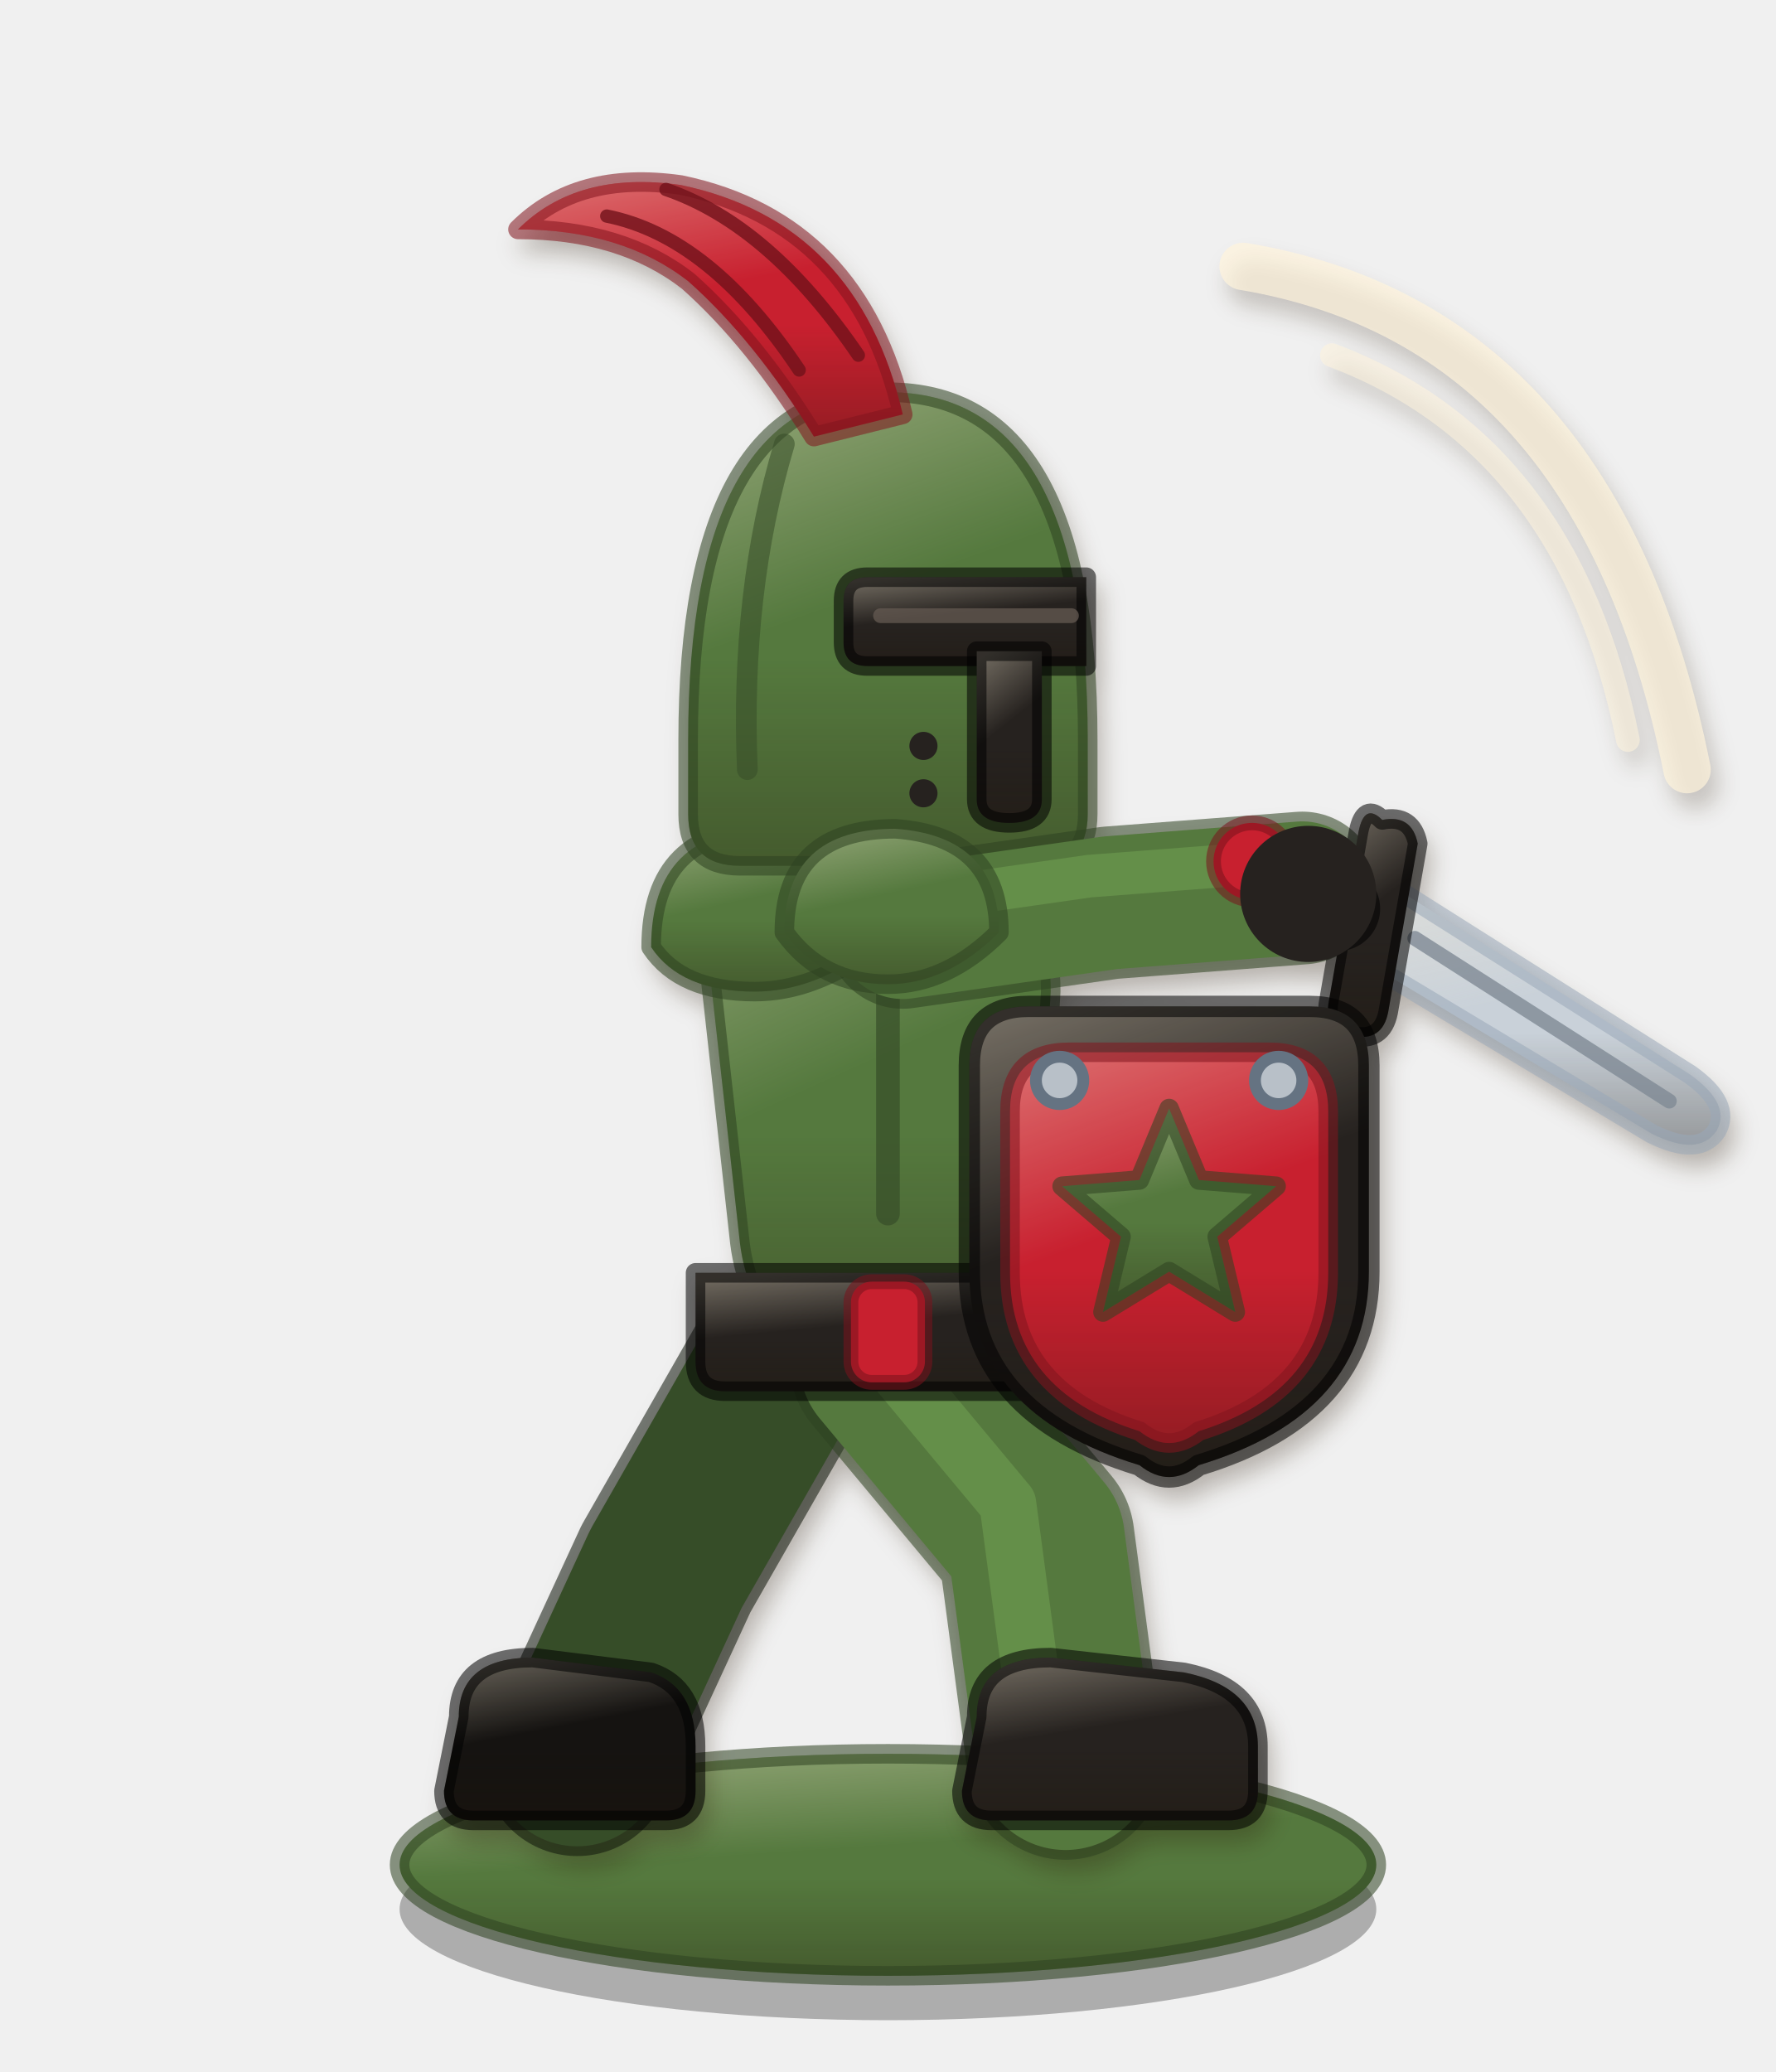
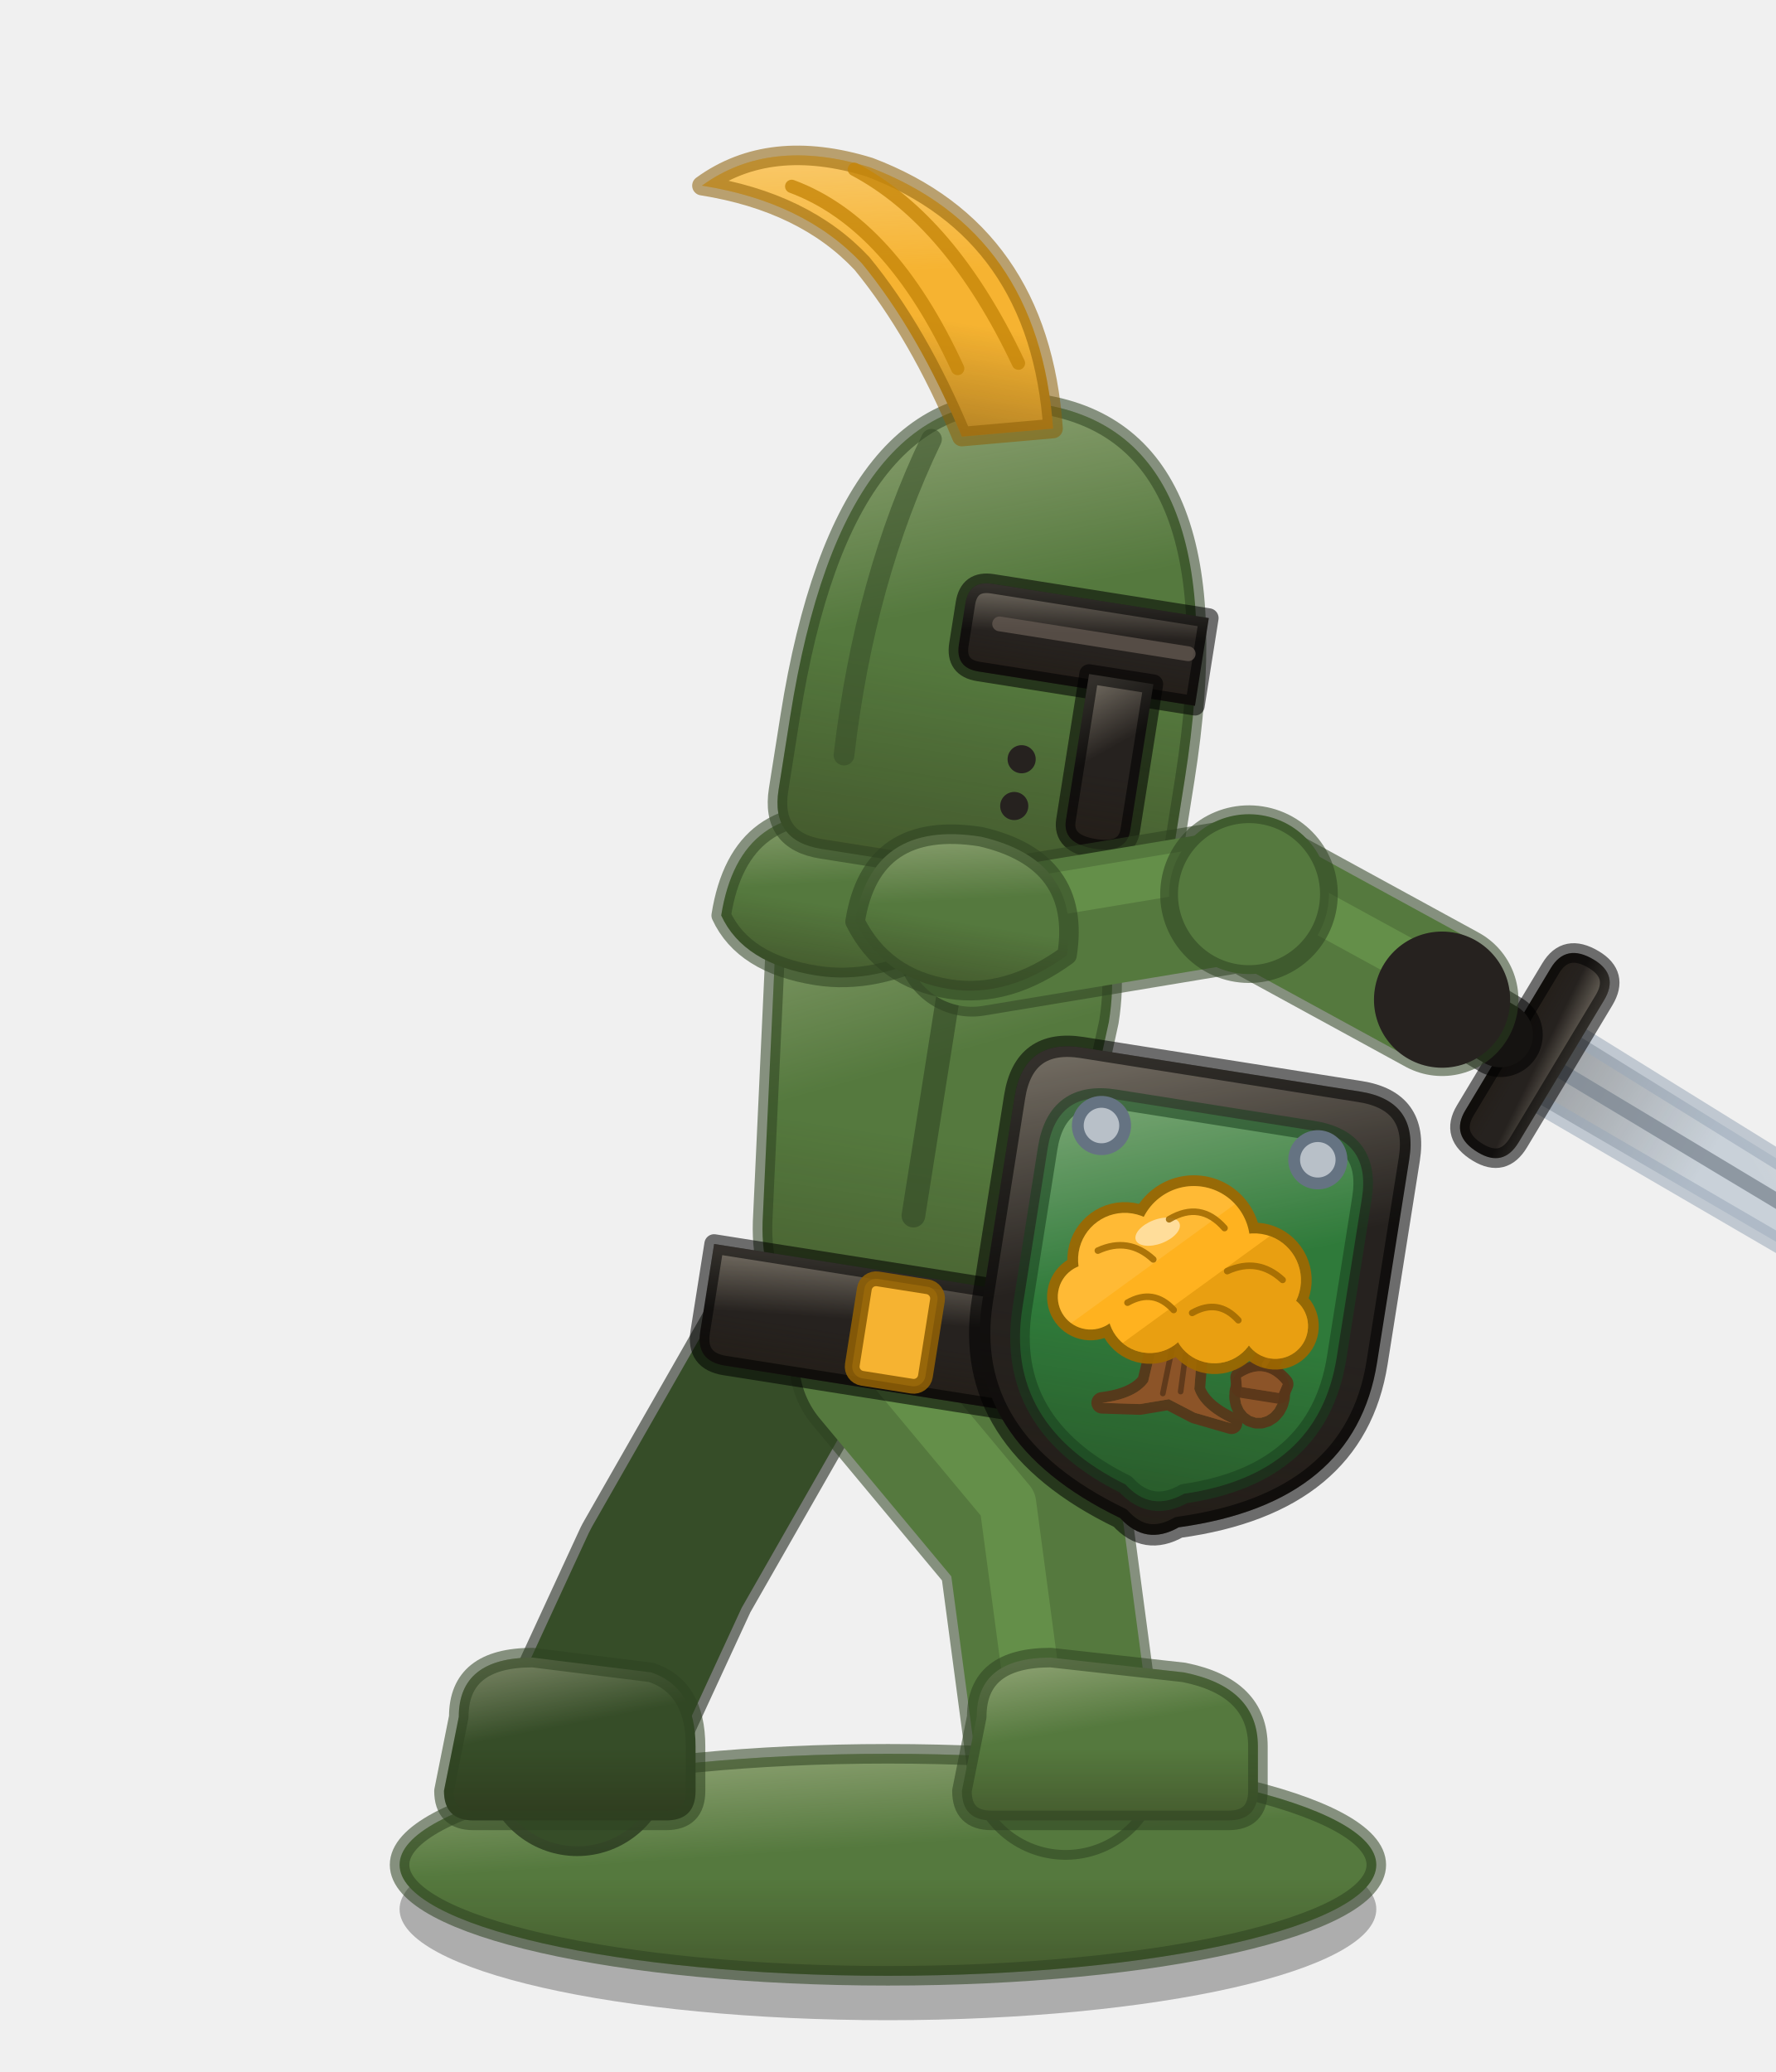
<svg xmlns="http://www.w3.org/2000/svg" viewBox="0 0 120 140">
  <defs>
-     <linearGradient id="kLt-green-swing" x1="0.2" y1="0" x2="0.5" y2="1">
+     <linearGradient id="knsL" x1="0.2" y1="0" x2="0.5" y2="1">
      <stop offset="0" stop-color="#FFF4DC" stop-opacity="0.34" />
      <stop offset="0.46" stop-color="#FFF4DC" stop-opacity="0" />
    </linearGradient>
-     <linearGradient id="kFt-green-swing" x1="0" y1="0" x2="0" y2="1">
+     <linearGradient id="knsF" x1="0" y1="0" x2="0" y2="1">
      <stop offset="0.56" stop-color="#1E1408" stop-opacity="0" />
      <stop offset="1" stop-color="#1E1408" stop-opacity="0.30" />
    </linearGradient>
-     <filter id="kUp-green-swing" x="-20%" y="-20%" width="140%" height="140%" color-interpolation-filters="sRGB">
-       <feGaussianBlur in="SourceAlpha" stdDeviation="0.75" result="b" />
-       <feOffset in="b" dx="0.55" dy="1.1" result="o" />
-       <feFlood flood-color="#2A1806" flood-opacity=".30" />
-       <feComposite in2="o" operator="in" result="s" />
-       <feMerge>
-         <feMergeNode in="s" />
-         <feMergeNode in="SourceGraphic" />
-       </feMerge>
-     </filter>
  </defs>
  <ellipse cx="60" cy="129" rx="33" ry="7.5" fill="#000" opacity="0.28" />
  <path d="M27 126 A33 7.5 0 1 1 93 126 A33 7.5 0 1 1 27 126 Z" fill="#55793E" />
-   <path d="M27 126 A33 7.5 0 1 1 93 126 A33 7.5 0 1 1 27 126 Z" fill="url(#kLt-green-swing)" />
-   <path d="M27 126 A33 7.5 0 1 1 93 126 A33 7.5 0 1 1 27 126 Z" fill="url(#kFt-green-swing)" />
+   <path d="M27 126 A33 7.5 0 1 1 93 126 A33 7.5 0 1 1 27 126 Z" fill="url(#knsL)" />
+   <path d="M27 126 A33 7.5 0 1 1 93 126 A33 7.5 0 1 1 27 126 Z" fill="url(#knsF)" />
  <path d="M27 126 A33 7.5 0 1 1 93 126 A33 7.5 0 1 1 27 126 Z" fill="none" stroke="#2F4322" stroke-width="1.32" stroke-opacity="0.55" stroke-linejoin="round" />
-   <g filter="url(#kUp-green-swing)">
-     <path d="M53 92 L45 106 L39 119" fill="none" stroke="#10170C" stroke-opacity="0.55" stroke-width="12.82" stroke-linecap="round" stroke-linejoin="round" />
-     <path d="M53 92 L45 106 L39 119" fill="none" stroke="#364D28" stroke-width="11.5" stroke-linecap="round" stroke-linejoin="round" />
-     <path d="M31 116 Q31 112 36 112 L44 113 Q47 114 47 118 L47 121 Q47 123 45 123 L32 123 Q30 123 30 121 Z" fill="#151311" />
-     <path d="M31 116 Q31 112 36 112 L44 113 Q47 114 47 118 L47 121 Q47 123 45 123 L32 123 Q30 123 30 121 Z" fill="url(#kLt-green-swing)" />
-     <path d="M31 116 Q31 112 36 112 L44 113 Q47 114 47 118 L47 121 Q47 123 45 123 L32 123 Q30 123 30 121 Z" fill="url(#kFt-green-swing)" />
-     <path d="M31 116 Q31 112 36 112 L44 113 Q47 114 47 118 L47 121 Q47 123 45 123 L32 123 Q30 123 30 121 Z" fill="none" stroke="#000000" stroke-width="1.32" stroke-opacity="0.55" stroke-linejoin="round" />
-     <path d="M56 66 L68 74 L76 76" fill="none" stroke="#10170C" stroke-opacity="0.55" stroke-width="9.82" stroke-linecap="round" stroke-linejoin="round" />
-     <path d="M56 66 L68 74 L76 76" fill="none" stroke="#364D28" stroke-width="8.5" stroke-linecap="round" stroke-linejoin="round" />
-     <path d="M60 92 L70 104 L72 119" fill="none" stroke="#2F4322" stroke-opacity="0.55" stroke-width="13.32" stroke-linecap="round" stroke-linejoin="round" />
-     <path d="M60 92 L70 104 L72 119" fill="none" stroke="#55793E" stroke-width="12" stroke-linecap="round" stroke-linejoin="round" />
-     <path d="M58.1 89.6 L68.1 101.6 L70.1 116.6" fill="none" stroke="#71A153" stroke-opacity="0.55" stroke-width="3.84" stroke-linecap="round" stroke-linejoin="round" />
-     <path d="M66 116 Q66 112 71 112 L80 113 Q85 114 85 118 L85 121 Q85 123 83 123 L67 123 Q65 123 65 121 Z" fill="#26221F" />
-     <path d="M66 116 Q66 112 71 112 L80 113 Q85 114 85 118 L85 121 Q85 123 83 123 L67 123 Q65 123 65 121 Z" fill="url(#kLt-green-swing)" />
-     <path d="M66 116 Q66 112 71 112 L80 113 Q85 114 85 118 L85 121 Q85 123 83 123 L67 123 Q65 123 65 121 Z" fill="url(#kFt-green-swing)" />
-     <path d="M66 116 Q66 112 71 112 L80 113 Q85 114 85 118 L85 121 Q85 123 83 123 L67 123 Q65 123 65 121 Z" fill="none" stroke="#000000" stroke-width="1.32" stroke-opacity="0.55" stroke-linejoin="round" />
+   <path d="M53 92 L45 106 L39 119" fill="none" stroke="#10170C" stroke-opacity="0.55" stroke-width="12.82" stroke-linecap="round" stroke-linejoin="round" />
+   <path d="M53 92 L45 106 L39 119" fill="none" stroke="#364D28" stroke-width="11.5" stroke-linecap="round" stroke-linejoin="round" />
+   <path d="M31 116 Q31 112 36 112 L44 113 Q47 114 47 118 L47 121 Q47 123 45 123 L32 123 Q30 123 30 121 Z" fill="#364D28" />
+   <path d="M31 116 Q31 112 36 112 L44 113 Q47 114 47 118 L47 121 Q47 123 45 123 L32 123 Q30 123 30 121 Z" fill="url(#knsL)" />
+   <path d="M31 116 Q31 112 36 112 L44 113 Q47 114 47 118 L47 121 Q47 123 45 123 L32 123 Q30 123 30 121 Z" fill="url(#knsF)" />
+   <path d="M31 116 Q31 112 36 112 L44 113 Q47 114 47 118 L47 121 Q47 123 45 123 L32 123 Q30 123 30 121 Z" fill="none" stroke="#2F4322" stroke-width="1.32" stroke-opacity="0.55" stroke-linejoin="round" />
+   <g transform="rotate(9 60 93)">
+     <path d="M56 66 L68 74 L75 81" fill="none" stroke="#10170C" stroke-opacity="0.55" stroke-width="9.82" stroke-linecap="round" stroke-linejoin="round" />
+     <path d="M56 66 L68 74 L75 81" fill="none" stroke="#364D28" stroke-width="8.5" stroke-linecap="round" stroke-linejoin="round" />
+   </g>
+   <path d="M60 92 L70 104 L72 119" fill="none" stroke="#2F4322" stroke-opacity="0.55" stroke-width="13.32" stroke-linecap="round" stroke-linejoin="round" />
+   <path d="M60 92 L70 104 L72 119" fill="none" stroke="#55793E" stroke-width="12" stroke-linecap="round" stroke-linejoin="round" />
+   <path d="M58.1 89.6 L68.1 101.6 L70.1 116.6" fill="none" stroke="#71A153" stroke-opacity="0.55" stroke-width="3.84" stroke-linecap="round" stroke-linejoin="round" />
+   <path d="M66 116 Q66 112 71 112 L80 113 Q85 114 85 118 L85 121 Q85 123 83 123 L67 123 Q65 123 65 121 Z" fill="#55793E" />
+   <path d="M66 116 Q66 112 71 112 L80 113 Q85 114 85 118 L85 121 Q85 123 83 123 L67 123 Q65 123 65 121 Z" fill="url(#knsL)" />
+   <path d="M66 116 Q66 112 71 112 L80 113 Q85 114 85 118 L85 121 Q85 123 83 123 L67 123 Q65 123 65 121 Z" fill="url(#knsF)" />
+   <path d="M66 116 Q66 112 71 112 L80 113 Q85 114 85 118 L85 121 Q85 123 83 123 L67 123 Q65 123 65 121 Z" fill="none" stroke="#2F4322" stroke-width="1.32" stroke-opacity="0.55" stroke-linejoin="round" />
+   <g transform="rotate(9 60 93)">
    <path d="M48 66 Q48 58 57 57 L63 57 Q71 58 71 67 L70 84 Q69 92 60 92 Q51 92 50 84 Z" fill="#55793E" />
-     <path d="M48 66 Q48 58 57 57 L63 57 Q71 58 71 67 L70 84 Q69 92 60 92 Q51 92 50 84 Z" fill="url(#kLt-green-swing)" />
-     <path d="M48 66 Q48 58 57 57 L63 57 Q71 58 71 67 L70 84 Q69 92 60 92 Q51 92 50 84 Z" fill="url(#kFt-green-swing)" />
+     <path d="M48 66 Q48 58 57 57 L63 57 Q71 58 71 67 L70 84 Q69 92 60 92 Q51 92 50 84 Z" fill="url(#knsL)" />
+     <path d="M48 66 Q48 58 57 57 L63 57 Q71 58 71 67 L70 84 Q69 92 60 92 Q51 92 50 84 Z" fill="url(#knsF)" />
    <path d="M48 66 Q48 58 57 57 L63 57 Q71 58 71 67 L70 84 Q69 92 60 92 Q51 92 50 84 Z" fill="none" stroke="#2F4322" stroke-width="1.32" stroke-opacity="0.55" stroke-linejoin="round" />
    <path d="M47 86 L72 86 Q73 86 73 88 L73 92 Q73 94 71 94 L49 94 Q47 94 47 92 L47 88 Q47 86 47 86 Z" fill="#26221F" />
-     <path d="M47 86 L72 86 Q73 86 73 88 L73 92 Q73 94 71 94 L49 94 Q47 94 47 92 L47 88 Q47 86 47 86 Z" fill="url(#kLt-green-swing)" />
-     <path d="M47 86 L72 86 Q73 86 73 88 L73 92 Q73 94 71 94 L49 94 Q47 94 47 92 L47 88 Q47 86 47 86 Z" fill="url(#kFt-green-swing)" />
+     <path d="M47 86 L72 86 Q73 86 73 88 L73 92 Q73 94 71 94 L49 94 Q47 94 47 92 L47 88 Q47 86 47 86 Z" fill="url(#knsL)" />
+     <path d="M47 86 L72 86 Q73 86 73 88 L73 92 Q73 94 71 94 L49 94 Q47 94 47 92 L47 88 Q47 86 47 86 Z" fill="url(#knsF)" />
    <path d="M47 86 L72 86 Q73 86 73 88 L73 92 Q73 94 71 94 L49 94 Q47 94 47 92 L47 88 Q47 86 47 86 Z" fill="none" stroke="#000000" stroke-width="1.32" stroke-opacity="0.55" stroke-linejoin="round" />
-     <rect x="57.5" y="86.6" width="5" height="6.8" rx="1.4" fill="#C8202F" stroke="#79131C" stroke-width="1" stroke-opacity="0.55" />
+     <rect x="57.5" y="86.6" width="5" height="6.8" rx="0.8" fill="#F6B331" stroke="#8D5F06" stroke-width="1" stroke-opacity="0.9" />
    <path d="M60 60 L60 82" stroke="#364D28" stroke-width="1.6" stroke-linecap="round" opacity="0.7" />
    <path d="M44 64 Q44 56 52 56 Q59 57 59 64 Q55 67 51 67 Q46 67 44 64 Z" fill="#55793E" />
-     <path d="M44 64 Q44 56 52 56 Q59 57 59 64 Q55 67 51 67 Q46 67 44 64 Z" fill="url(#kLt-green-swing)" />
-     <path d="M44 64 Q44 56 52 56 Q59 57 59 64 Q55 67 51 67 Q46 67 44 64 Z" fill="url(#kFt-green-swing)" />
+     <path d="M44 64 Q44 56 52 56 Q59 57 59 64 Q55 67 51 67 Q46 67 44 64 Z" fill="url(#knsL)" />
+     <path d="M44 64 Q44 56 52 56 Q59 57 59 64 Q55 67 51 67 Q46 67 44 64 Z" fill="url(#knsF)" />
    <path d="M44 64 Q44 56 52 56 Q59 57 59 64 Q55 67 51 67 Q46 67 44 64 Z" fill="none" stroke="#2F4322" stroke-width="1.32" stroke-opacity="0.55" stroke-linejoin="round" />
    <path d="M46.5 50 Q46.5 26.5 60 26.5 Q73.5 26.5 73.5 50 L73.5 55 Q73.5 58.5 70 58.5 L50 58.5 Q46.5 58.5 46.5 55 Z" fill="#55793E" />
-     <path d="M46.5 50 Q46.5 26.5 60 26.5 Q73.5 26.5 73.5 50 L73.5 55 Q73.5 58.5 70 58.5 L50 58.5 Q46.5 58.5 46.5 55 Z" fill="url(#kLt-green-swing)" />
-     <path d="M46.5 50 Q46.5 26.5 60 26.5 Q73.5 26.5 73.5 50 L73.5 55 Q73.5 58.5 70 58.5 L50 58.5 Q46.5 58.5 46.5 55 Z" fill="url(#kFt-green-swing)" />
+     <path d="M46.5 50 Q46.5 26.5 60 26.5 Q73.5 26.5 73.5 50 L73.5 55 Q73.5 58.5 70 58.5 L50 58.5 Q46.5 58.5 46.5 55 Z" fill="url(#knsL)" />
+     <path d="M46.5 50 Q46.5 26.5 60 26.5 Q73.5 26.5 73.5 50 L73.5 55 Q73.5 58.5 70 58.5 L50 58.5 Q46.5 58.5 46.5 55 Z" fill="url(#knsF)" />
    <path d="M46.5 50 Q46.5 26.5 60 26.5 Q73.5 26.5 73.5 50 L73.5 55 Q73.5 58.5 70 58.5 L50 58.5 Q46.5 58.5 46.5 55 Z" fill="none" stroke="#2F4322" stroke-width="1.32" stroke-opacity="0.55" stroke-linejoin="round" />
    <path d="M57 40.6 Q57 39 58.6 39 L73.4 39 L73.4 45 L58.6 45 Q57 45 57 43.4 Z" fill="#26221F" />
-     <path d="M57 40.6 Q57 39 58.6 39 L73.4 39 L73.4 45 L58.6 45 Q57 45 57 43.4 Z" fill="url(#kLt-green-swing)" />
-     <path d="M57 40.6 Q57 39 58.6 39 L73.4 39 L73.4 45 L58.6 45 Q57 45 57 43.4 Z" fill="url(#kFt-green-swing)" />
+     <path d="M57 40.6 Q57 39 58.6 39 L73.4 39 L73.4 45 L58.6 45 Q57 45 57 43.4 Z" fill="url(#knsL)" />
+     <path d="M57 40.6 Q57 39 58.6 39 L73.4 39 L73.4 45 L58.6 45 Q57 45 57 43.4 Z" fill="url(#knsF)" />
    <path d="M57 40.6 Q57 39 58.6 39 L73.4 39 L73.4 45 L58.6 45 Q57 45 57 43.4 Z" fill="none" stroke="#000000" stroke-width="1.32" stroke-opacity="0.55" stroke-linejoin="round" />
    <path d="M66 44 L70.4 44 L70.4 54 Q70.4 55.6 68.2 55.6 Q66 55.6 66 54 Z" fill="#26221F" />
-     <path d="M66 44 L70.4 44 L70.4 54 Q70.4 55.6 68.2 55.6 Q66 55.6 66 54 Z" fill="url(#kLt-green-swing)" />
-     <path d="M66 44 L70.4 44 L70.4 54 Q70.4 55.6 68.2 55.6 Q66 55.6 66 54 Z" fill="url(#kFt-green-swing)" />
+     <path d="M66 44 L70.4 44 L70.4 54 Q70.4 55.6 68.2 55.6 Q66 55.6 66 54 Z" fill="url(#knsL)" />
+     <path d="M66 44 L70.4 44 L70.4 54 Q70.4 55.6 68.2 55.6 Q66 55.6 66 54 Z" fill="url(#knsF)" />
    <path d="M66 44 L70.4 44 L70.4 54 Q70.4 55.6 68.2 55.6 Q66 55.6 66 54 Z" fill="none" stroke="#000000" stroke-width="1.32" stroke-opacity="0.55" stroke-linejoin="round" />
    <path d="M59.5 41.6 L72.4 41.6" stroke="#645951" stroke-width="1" stroke-linecap="round" opacity="0.75" />
    <circle cx="62.4" cy="50.4" r="0.95" fill="#26221F" />
    <circle cx="62.4" cy="53.6" r="0.95" fill="#26221F" />
    <path d="M53 30 Q50 40 50.5 52" fill="none" stroke="#364D28" stroke-width="1.4" stroke-linecap="round" opacity="0.55" />
-     <path d="M61 28 Q58 15 46 12.5 Q39 11.5 35 15.5 Q42 15.5 46.5 19 Q51 23 55 29.5 Z" fill="#C8202F" />
-     <path d="M61 28 Q58 15 46 12.5 Q39 11.5 35 15.5 Q42 15.5 46.5 19 Q51 23 55 29.5 Z" fill="url(#kLt-green-swing)" />
-     <path d="M61 28 Q58 15 46 12.5 Q39 11.5 35 15.5 Q42 15.5 46.5 19 Q51 23 55 29.5 Z" fill="url(#kFt-green-swing)" />
-     <path d="M61 28 Q58 15 46 12.5 Q39 11.5 35 15.5 Q42 15.5 46.5 19 Q51 23 55 29.5 Z" fill="none" stroke="#82151E" stroke-width="1.32" stroke-opacity="0.55" stroke-linejoin="round" />
-     <path d="M41 14.6 Q48 16 54 25 M45 12.8 Q52 15.2 58 24" fill="none" stroke="#70121A" stroke-width="0.9" stroke-linecap="round" opacity="0.8" />
-     <path d="M84 18 Q108 22 114 52" fill="none" stroke="#FFF4DC" stroke-width="3.2" stroke-linecap="round" opacity="0.7" />
-     <path d="M90 24 Q106 30 110 50" fill="none" stroke="#FFF4DC" stroke-width="1.6" stroke-linecap="round" opacity="0.55" />
-     <path d="M61 63 L75 61 L88 60" fill="none" stroke="#2F4322" stroke-opacity="0.55" stroke-width="10.32" stroke-linecap="round" stroke-linejoin="round" />
-     <path d="M61 63 L75 61 L88 60" fill="none" stroke="#55793E" stroke-width="9" stroke-linecap="round" stroke-linejoin="round" />
-     <path d="M59.6 61.2 L73.6 59.2 L86.6 58.2" fill="none" stroke="#71A153" stroke-opacity="0.55" stroke-width="2.88" stroke-linecap="round" stroke-linejoin="round" />
-     <path d="M94.6 60.2 L114.2 72.6 Q117 74.6 116 76.4 Q114.8 78.2 111.6 76.6 L91.6 64.6 Z" fill="#C9D1D9" />
-     <path d="M94.6 60.2 L114.2 72.6 Q117 74.6 116 76.4 Q114.8 78.2 111.6 76.6 L91.6 64.6 Z" fill="url(#kLt-green-swing)" />
-     <path d="M94.6 60.2 L114.2 72.6 Q117 74.6 116 76.4 Q114.8 78.2 111.6 76.6 L91.6 64.6 Z" fill="url(#kFt-green-swing)" />
-     <path d="M94.6 60.2 L114.2 72.6 Q117 74.6 116 76.4 Q114.8 78.2 111.6 76.6 L91.6 64.6 Z" fill="none" stroke="#99A8B7" stroke-width="1.32" stroke-opacity="0.55" stroke-linejoin="round" />
-     <path d="M95.6 63.4 L112.8 74.4" stroke="#7F8A95" stroke-width="1" stroke-linecap="round" opacity="0.8" />
-     <path d="M93.4 55.4 Q95.4 55 95.8 57 L93.8 68.4 Q93.4 70.4 91.4 70 Q89.4 69.6 89.8 67.6 L91.8 56.2 Q92.2 54.2 93.4 55.4 Z" fill="#26221F" />
-     <path d="M93.4 55.4 Q95.4 55 95.8 57 L93.8 68.4 Q93.4 70.4 91.4 70 Q89.4 69.6 89.8 67.6 L91.8 56.2 Q92.2 54.2 93.4 55.4 Z" fill="url(#kLt-green-swing)" />
-     <path d="M93.4 55.4 Q95.4 55 95.8 57 L93.8 68.4 Q93.4 70.4 91.4 70 Q89.4 69.6 89.8 67.6 L91.8 56.2 Q92.2 54.2 93.4 55.4 Z" fill="url(#kFt-green-swing)" />
-     <path d="M93.4 55.4 Q95.4 55 95.8 57 L93.8 68.4 Q93.4 70.4 91.4 70 Q89.4 69.6 89.8 67.6 L91.8 56.2 Q92.2 54.2 93.4 55.4 Z" fill="none" stroke="#000000" stroke-width="1.32" stroke-opacity="0.55" stroke-linejoin="round" />
-     <path d="M90.4 61.4 L86.8 59.4" fill="none" stroke="#000000" stroke-opacity="0.55" stroke-width="5.72" stroke-linecap="round" stroke-linejoin="round" />
-     <path d="M90.4 61.4 L86.8 59.4" fill="none" stroke="#151311" stroke-width="4.4" stroke-linecap="round" stroke-linejoin="round" />
-     <circle cx="84.6" cy="58.2" r="2.6" fill="#C8202F" stroke="#79131C" stroke-width="1" stroke-opacity="0.55" />
-     <circle cx="88.4" cy="60.4" r="4.6" fill="#26221F" />
+     <path d="M61 28 Q58 15 46 12.5 Q39 11.5 35 15.5 Q42 15.5 46.5 19 Q51 23 55 29.5 Z" fill="#F6B331" />
+     <path d="M61 28 Q58 15 46 12.5 Q39 11.5 35 15.5 Q42 15.5 46.5 19 Q51 23 55 29.5 Z" fill="url(#knsL)" />
+     <path d="M61 28 Q58 15 46 12.5 Q39 11.5 35 15.5 Q42 15.5 46.5 19 Q51 23 55 29.5 Z" fill="url(#knsF)" />
+     <path d="M61 28 Q58 15 46 12.5 Q39 11.5 35 15.5 Q42 15.5 46.5 19 Q51 23 55 29.5 Z" fill="none" stroke="#8D5F06" stroke-width="1.32" stroke-opacity="0.55" stroke-linejoin="round" />
+     <path d="M41 14.6 Q48 16 54 25 M45 12.8 Q52 15.2 58 24" fill="none" stroke="#C68609" stroke-width="0.9" stroke-linecap="round" opacity="0.8" />
+     <g transform="translate(93 62) rotate(112)">
+       <path d="M-2.7 -6 L-2.3 -35 Q-2 -38.4 0 -40 Q2 -38.4 2.3 -35 L2.7 -6 Z" fill="#C9D1D9" />
+       <path d="M-2.7 -6 L-2.3 -35 Q-2 -38.4 0 -40 Q2 -38.4 2.3 -35 L2.7 -6 Z" fill="url(#knsL)" />
+       <path d="M-2.7 -6 L-2.3 -35 Q-2 -38.4 0 -40 Q2 -38.4 2.3 -35 L2.7 -6 Z" fill="url(#knsF)" />
+       <path d="M-2.7 -6 L-2.3 -35 Q-2 -38.4 0 -40 Q2 -38.4 2.3 -35 L2.7 -6 Z" fill="none" stroke="#99A8B7" stroke-width="1.32" stroke-opacity="0.55" stroke-linejoin="round" />
+       <path d="M0 -9 L0 -33" stroke="#7F8A95" stroke-width="1" stroke-linecap="round" opacity="0.8" />
+       <path d="M-7.6 -7.4 Q-7.6 -9.4 -5.6 -9.4 L5.6 -9.4 Q7.6 -9.4 7.6 -7.4 Q7.6 -5.2 5.6 -5.2 L-5.6 -5.2 Q-7.6 -5.2 -7.6 -7.4 Z" fill="#26221F" />
+       <path d="M-7.6 -7.4 Q-7.6 -9.4 -5.6 -9.4 L5.6 -9.4 Q7.6 -9.4 7.6 -7.4 Q7.6 -5.2 5.6 -5.2 L-5.6 -5.2 Q-7.6 -5.2 -7.6 -7.4 Z" fill="url(#knsL)" />
+       <path d="M-7.6 -7.4 Q-7.6 -9.4 -5.6 -9.4 L5.6 -9.4 Q7.6 -9.4 7.6 -7.4 Q7.6 -5.2 5.6 -5.2 L-5.6 -5.2 Q-7.6 -5.2 -7.6 -7.4 Z" fill="url(#knsF)" />
+       <path d="M-7.6 -7.4 Q-7.6 -9.4 -5.6 -9.4 L5.6 -9.4 Q7.6 -9.4 7.6 -7.4 Q7.6 -5.2 5.6 -5.2 L-5.6 -5.2 Q-7.6 -5.2 -7.6 -7.4 Z" fill="none" stroke="#000000" stroke-width="1.32" stroke-opacity="0.55" stroke-linejoin="round" />
+       <path d="M0 -4.6 L0 5" fill="none" stroke="#000000" stroke-opacity="0.55" stroke-width="5.72" stroke-linecap="round" stroke-linejoin="round" />
+       <path d="M0 -4.6 L0 5" fill="none" stroke="#151311" stroke-width="4.4" stroke-linecap="round" stroke-linejoin="round" />
+       <circle cx="0" cy="8" r="2.6" fill="#F6B331" stroke="#8D5F06" stroke-width="1" stroke-opacity="0.9" rx="0.8" />
+     </g>
+     <path d="M61 63 L79 57 L93 62" fill="none" stroke="#2F4322" stroke-opacity="0.55" stroke-width="10.32" stroke-linecap="round" stroke-linejoin="round" />
+     <path d="M61 63 L79 57 L93 62" fill="none" stroke="#55793E" stroke-width="9" stroke-linecap="round" stroke-linejoin="round" />
+     <path d="M59.6 61.2 L77.6 55.2 L91.6 60.2" fill="none" stroke="#71A153" stroke-opacity="0.55" stroke-width="2.88" stroke-linecap="round" stroke-linejoin="round" />
+     <circle cx="79" cy="57" r="5.4" fill="#55793E" stroke="#2F4322" stroke-width="1.2" stroke-opacity="0.55" />
+     <circle cx="93" cy="62" r="4.6" fill="#26221F" />
    <path d="M53 63 Q53 56 60.5 56 Q67.5 56.5 67.5 63 Q64 66.5 60 66.5 Q55.5 66.5 53 63 Z" fill="#55793E" />
-     <path d="M53 63 Q53 56 60.5 56 Q67.5 56.5 67.5 63 Q64 66.5 60 66.5 Q55.5 66.5 53 63 Z" fill="url(#kLt-green-swing)" />
-     <path d="M53 63 Q53 56 60.5 56 Q67.5 56.5 67.5 63 Q64 66.5 60 66.5 Q55.5 66.5 53 63 Z" fill="url(#kFt-green-swing)" />
+     <path d="M53 63 Q53 56 60.5 56 Q67.5 56.5 67.5 63 Q64 66.5 60 66.5 Q55.5 66.5 53 63 Z" fill="url(#knsL)" />
+     <path d="M53 63 Q53 56 60.5 56 Q67.5 56.5 67.5 63 Q64 66.5 60 66.5 Q55.5 66.5 53 63 Z" fill="url(#knsF)" />
    <path d="M53 63 Q53 56 60.5 56 Q67.5 56.5 67.5 63 Q64 66.5 60 66.5 Q55.5 66.5 53 63 Z" fill="none" stroke="#2F4322" stroke-width="1.32" stroke-opacity="0.55" stroke-linejoin="round" />
-     <path d="M69.5 68.0 L88.5 68.0 Q92.5 68.0 92.5 72.0 L92.5 85.92 Q92.5 95.52 81 99.0 Q79 100.6 77 99.0 Q65.5 95.52 65.5 85.92 L65.5 72.0 Q65.5 68.0 69.5 68.0 Z" fill="#26221F" />
-     <path d="M69.5 68.0 L88.5 68.0 Q92.5 68.0 92.5 72.0 L92.5 85.92 Q92.5 95.52 81 99.0 Q79 100.6 77 99.0 Q65.5 95.52 65.5 85.92 L65.5 72.0 Q65.5 68.0 69.5 68.0 Z" fill="url(#kLt-green-swing)" />
-     <path d="M69.5 68.0 L88.5 68.0 Q92.5 68.0 92.5 72.0 L92.5 85.92 Q92.5 95.52 81 99.0 Q79 100.6 77 99.0 Q65.5 95.52 65.5 85.92 L65.5 72.0 Q65.5 68.0 69.5 68.0 Z" fill="url(#kFt-green-swing)" />
-     <path d="M69.5 68.0 L88.5 68.0 Q92.5 68.0 92.5 72.0 L92.5 85.92 Q92.5 95.52 81 99.0 Q79 100.6 77 99.0 Q65.5 95.52 65.5 85.92 L65.5 72.0 Q65.5 68.0 69.5 68.0 Z" fill="none" stroke="#000000" stroke-width="1.44" stroke-opacity="0.55" stroke-linejoin="round" />
-     <path d="M72.25 71.1 L85.75 71.1 Q89.75 71.1 89.75 75.1 L89.75 85.996 Q89.75 93.976 81 96.7 Q79 98.3 77 96.7 Q68.25 93.976 68.25 85.996 L68.25 75.1 Q68.25 71.1 72.25 71.1 Z" fill="#C8202F" />
-     <path d="M72.25 71.1 L85.75 71.1 Q89.75 71.1 89.75 75.1 L89.75 85.996 Q89.75 93.976 81 96.7 Q79 98.3 77 96.7 Q68.25 93.976 68.25 85.996 L68.25 75.1 Q68.25 71.1 72.25 71.1 Z" fill="url(#kLt-green-swing)" />
-     <path d="M72.25 71.1 L85.75 71.1 Q89.75 71.1 89.75 75.1 L89.75 85.996 Q89.75 93.976 81 96.7 Q79 98.3 77 96.7 Q68.25 93.976 68.25 85.996 L68.25 75.1 Q68.25 71.1 72.25 71.1 Z" fill="url(#kFt-green-swing)" />
-     <path d="M72.25 71.1 L85.75 71.1 Q89.75 71.1 89.75 75.1 L89.75 85.996 Q89.75 93.976 81 96.7 Q79 98.3 77 96.7 Q68.25 93.976 68.25 85.996 L68.25 75.1 Q68.25 71.1 72.25 71.1 Z" fill="none" stroke="#82151E" stroke-width="1.32" stroke-opacity="0.55" stroke-linejoin="round" />
-     <path d="M79.00 74.90 L81.01 79.73 L86.23 80.15 L82.25 83.56 L83.47 88.65 L79.00 85.92 L74.53 88.65 L75.75 83.56 L71.77 80.15 L76.99 79.73 Z" fill="#55793E" />
-     <path d="M79.00 74.90 L81.01 79.73 L86.23 80.15 L82.25 83.56 L83.47 88.65 L79.00 85.92 L74.53 88.65 L75.75 83.56 L71.77 80.15 L76.99 79.73 Z" fill="url(#kLt-green-swing)" />
-     <path d="M79.00 74.90 L81.01 79.73 L86.23 80.15 L82.25 83.56 L83.47 88.65 L79.00 85.92 L74.53 88.65 L75.75 83.56 L71.77 80.15 L76.99 79.73 Z" fill="url(#kFt-green-swing)" />
-     <path d="M79.00 74.90 L81.01 79.73 L86.23 80.15 L82.25 83.56 L83.47 88.65 L79.00 85.92 L74.53 88.65 L75.75 83.56 L71.77 80.15 L76.99 79.73 Z" fill="none" stroke="#2F4322" stroke-width="1.32" stroke-opacity="0.55" stroke-linejoin="round" />
-     <circle cx="71.6" cy="73" r="1.6" fill="#B8C0C8" stroke="#657382" stroke-width="0.8" />
-     <circle cx="86.4" cy="73" r="1.6" fill="#B8C0C8" stroke="#657382" stroke-width="0.8" />
+     <g transform="translate(79 85)">
+       <defs>
+         <linearGradient id="c04nsL" x1="0.2" y1="0" x2="0.5" y2="1">
+           <stop offset="0" stop-color="#FFF4DC" stop-opacity="0.34" />
+           <stop offset="0.46" stop-color="#FFF4DC" stop-opacity="0" />
+         </linearGradient>
+         <linearGradient id="c04nsF" x1="0" y1="0" x2="0" y2="1">
+           <stop offset="0.56" stop-color="#1E1408" stop-opacity="0" />
+           <stop offset="1" stop-color="#1E1408" stop-opacity="0.30" />
+         </linearGradient>
+       </defs>
+       <path d="M-9.5 -16 L9.5 -16 Q13.5 -16 13.5 -12 L13.5 1.92 Q13.5 11.52 2 15 Q0 16.60 -2 15 Q-13.5 11.52 -13.5 1.92 L-13.5 -12 Q-13.5 -16 -9.5 -16 Z" fill="#26221F" />
+       <path d="M-9.5 -16 L9.5 -16 Q13.5 -16 13.5 -12 L13.5 1.92 Q13.5 11.52 2 15 Q0 16.60 -2 15 Q-13.5 11.52 -13.5 1.92 L-13.5 -12 Q-13.5 -16 -9.5 -16 Z" fill="url(#c04nsL)" />
+       <path d="M-9.5 -16 L9.5 -16 Q13.5 -16 13.5 -12 L13.5 1.92 Q13.5 11.52 2 15 Q0 16.60 -2 15 Q-13.5 11.52 -13.5 1.92 L-13.5 -12 Q-13.5 -16 -9.5 -16 Z" fill="url(#c04nsF)" />
+       <path d="M-9.5 -16 L9.5 -16 Q13.5 -16 13.5 -12 L13.5 1.92 Q13.5 11.52 2 15 Q0 16.60 -2 15 Q-13.5 11.52 -13.5 1.92 L-13.5 -12 Q-13.5 -16 -9.5 -16 Z" fill="none" stroke="#000000" stroke-width="1.44" stroke-opacity="0.55" stroke-linejoin="round" />
+       <path d="M-6.75 -12.9 L6.75 -12.9 Q10.75 -12.9 10.75 -8.9 L10.75 2.00 Q10.75 9.98 2 12.7 Q0 14.30 -2 12.7 Q-10.75 9.98 -10.75 2.00 L-10.75 -8.9 Q-10.75 -12.9 -6.75 -12.9 Z" fill="#2F7A3A" />
+       <path d="M-6.75 -12.9 L6.75 -12.9 Q10.75 -12.9 10.75 -8.9 L10.75 2.00 Q10.75 9.98 2 12.7 Q0 14.30 -2 12.7 Q-10.75 9.98 -10.75 2.00 L-10.75 -8.9 Q-10.75 -12.9 -6.75 -12.9 Z" fill="url(#c04nsL)" />
+       <path d="M-6.75 -12.9 L6.75 -12.9 Q10.75 -12.9 10.75 -8.9 L10.75 2.00 Q10.75 9.98 2 12.7 Q0 14.30 -2 12.7 Q-10.75 9.98 -10.75 2.00 L-10.75 -8.9 Q-10.75 -12.9 -6.75 -12.9 Z" fill="url(#c04nsF)" />
+       <path d="M-6.75 -12.9 L6.75 -12.9 Q10.75 -12.9 10.75 -8.9 L10.75 2.00 Q10.75 9.98 2 12.7 Q0 14.30 -2 12.7 Q-10.75 9.98 -10.75 2.00 L-10.75 -8.9 Q-10.75 -12.9 -6.75 -12.9 Z" fill="none" stroke="#183F1E" stroke-width="1.32" stroke-opacity="0.55" stroke-linejoin="round" />
+       <g transform="translate(0 -0.4) scale(0.316)">
+         <defs>
+           <linearGradient id="kncL" gradientUnits="userSpaceOnUse" x1="-10" y1="-32" x2="6" y2="26">
+             <stop offset="0" stop-color="#FFF4DC" stop-opacity="0.34" />
+             <stop offset="0.46" stop-color="#FFF4DC" stop-opacity="0" />
+           </linearGradient>
+           <linearGradient id="kncF" gradientUnits="userSpaceOnUse" x1="0" y1="-32" x2="0" y2="26">
+             <stop offset="0.56" stop-color="#1E1408" stop-opacity="0" />
+             <stop offset="1" stop-color="#1E1408" stop-opacity="0.30" />
+           </linearGradient>
+         </defs>
+         <g opacity="0.92">
+           <path d="M-4 6 L-5 19 Q-7 23 -14 25 L-6 24 L0 22 L6 24 L14 25 Q7 23 5 19 L4 6 Z" fill="#583519" stroke="#583519" stroke-width="4.6" stroke-linejoin="round" />
+           <path d="M23.20 18.00 L23.06 19.29 L22.64 20.50 L21.97 21.54 L21.10 22.33 L20.09 22.83 L19.00 23.00 L17.91 22.83 L16.90 22.33 L16.03 21.54 L15.36 20.50 L14.94 19.29 L14.80 18.00 L14.94 16.71 L15.36 15.50 L16.03 14.46 L16.90 13.67 L17.91 13.17 L19.00 13.00 L20.09 13.17 L21.10 13.67 L21.97 14.46 L22.64 15.50 L23.06 16.71 Z" fill="#583519" stroke="#583519" stroke-width="4.6" stroke-linejoin="round" />
+         </g>
+         <g>
+           <path d="M-4 6 L-5 19 Q-7 23 -14 25 L-6 24 L0 22 L6 24 L14 25 Q7 23 5 19 L4 6 Z" fill="#A0602E" />
+           <path d="M23.20 18.00 L23.06 19.29 L22.64 20.50 L21.97 21.54 L21.10 22.33 L20.09 22.83 L19.00 23.00 L17.91 22.83 L16.90 22.33 L16.03 21.54 L15.36 20.50 L14.94 19.29 L14.80 18.00 L14.94 16.71 L15.36 15.50 L16.03 14.46 L16.90 13.67 L17.91 13.17 L19.00 13.00 L20.09 13.17 L21.10 13.67 L21.97 14.46 L22.64 15.50 L23.06 16.71 Z" fill="#A0602E" />
+         </g>
+         <defs>
+           <clipPath id="cp04t">
+             <path d="M-4 6 L-5 19 Q-7 23 -14 25 L-6 24 L0 22 L6 24 L14 25 Q7 23 5 19 L4 6 Z" />
+             <path d="M23.20 18.00 L23.06 19.29 L22.64 20.50 L21.97 21.54 L21.10 22.33 L20.09 22.83 L19.00 23.00 L17.91 22.83 L16.90 22.33 L16.03 21.54 L15.36 20.50 L14.94 19.29 L14.80 18.00 L14.94 16.71 L15.36 15.50 L16.03 14.46 L16.90 13.67 L17.91 13.17 L19.00 13.00 L20.09 13.17 L21.10 13.67 L21.97 14.46 L22.64 15.50 L23.06 16.71 Z" />
+           </clipPath>
+         </defs>
+         <g clip-path="url(#cp04t)">
+           <path d="M34 -34 L34 34 L-34 34 Z" fill="#734521" opacity="0.45" />
+           <path d="M-34 -34 L20 -34 L-34 20 Z" fill="#E0B695" opacity="0.18" />
+           <ellipse cx="-8" cy="-13" rx="5" ry="2.6" fill="#FFFFFF" opacity="0.5" transform="rotate(-30 -8 -13)" />
+         </g>
+         <path d="M-1 10 L-1.5 21 M2 12 L2.2 20" fill="none" stroke="#583519" stroke-width="1.2" stroke-linecap="round" stroke-linejoin="round" opacity="0.85" />
+         <g opacity="0.92">
+           <path d="M14.5 15 Q19 11 23.5 15 L23 17 L15 17 Z" fill="#583519" stroke="#583519" stroke-width="4.6" stroke-linejoin="round" />
+           <path d="M19 11.5 L20 9" fill="none" stroke="#583519" stroke-width="5.8" stroke-linecap="round" stroke-linejoin="round" />
+         </g>
+         <g>
+           <path d="M14.5 15 Q19 11 23.5 15 L23 17 L15 17 Z" fill="#A0602E" />
+           <path d="M19 11.5 L20 9" fill="none" stroke="#A0602E" stroke-width="1.2" stroke-linecap="round" stroke-linejoin="round" />
+         </g>
+         <defs>
+           <clipPath id="cp04a">
+             <path d="M14.5 15 Q19 11 23.5 15 L23 17 L15 17 Z" />
+           </clipPath>
+         </defs>
+         <g clip-path="url(#cp04a)">
+           <path d="M34 -34 L34 34 L-34 34 Z" fill="#734521" opacity="0.45" />
+           <path d="M-34 -34 L20 -34 L-34 20 Z" fill="#E0B695" opacity="0.18" />
+           <ellipse cx="-8" cy="-13" rx="5" ry="2.6" fill="#FFFFFF" opacity="0.5" transform="rotate(-30 -8 -13)" />
+         </g>
+         <g opacity="0.92">
+           <path d="M0.00 -12.00 m-12.00 0 a12.00 12.00 0 1 0 24.00 0 a12.00 12.00 0 1 0 -24.00 0 Z" fill="#9D6700" stroke="#9D6700" stroke-width="4.6" stroke-linejoin="round" />
+           <path d="M-14.00 -6.00 m-10.00 0 a10.00 10.00 0 1 0 20.00 0 a10.00 10.00 0 1 0 -20.00 0 Z" fill="#9D6700" stroke="#9D6700" stroke-width="4.6" stroke-linejoin="round" />
+           <path d="M14.00 -6.00 m-10.00 0 a10.00 10.00 0 1 0 20.00 0 a10.00 10.00 0 1 0 -20.00 0 Z" fill="#9D6700" stroke="#9D6700" stroke-width="4.6" stroke-linejoin="round" />
+           <path d="M-20.00 3.00 m-7.00 0 a7.00 7.00 0 1 0 14.00 0 a7.00 7.00 0 1 0 -14.00 0 Z" fill="#9D6700" stroke="#9D6700" stroke-width="4.6" stroke-linejoin="round" />
+           <path d="M20.00 3.00 m-7.00 0 a7.00 7.00 0 1 0 14.00 0 a7.00 7.00 0 1 0 -14.00 0 Z" fill="#9D6700" stroke="#9D6700" stroke-width="4.6" stroke-linejoin="round" />
+           <path d="M-7.00 4.00 m-9.00 0 a9.00 9.00 0 1 0 18.00 0 a9.00 9.00 0 1 0 -18.00 0 Z" fill="#9D6700" stroke="#9D6700" stroke-width="4.6" stroke-linejoin="round" />
+           <path d="M7.00 4.00 m-9.00 0 a9.00 9.00 0 1 0 18.00 0 a9.00 9.00 0 1 0 -18.00 0 Z" fill="#9D6700" stroke="#9D6700" stroke-width="4.6" stroke-linejoin="round" />
+         </g>
+         <g>
+           <path d="M0.00 -12.00 m-12.00 0 a12.00 12.00 0 1 0 24.00 0 a12.00 12.00 0 1 0 -24.00 0 Z" fill="#FFB21F" />
+           <path d="M-14.00 -6.00 m-10.00 0 a10.00 10.00 0 1 0 20.00 0 a10.00 10.00 0 1 0 -20.00 0 Z" fill="#FFB21F" />
+           <path d="M14.00 -6.00 m-10.00 0 a10.00 10.00 0 1 0 20.00 0 a10.00 10.00 0 1 0 -20.00 0 Z" fill="#FFB21F" />
+           <path d="M-20.00 3.00 m-7.00 0 a7.00 7.00 0 1 0 14.00 0 a7.00 7.00 0 1 0 -14.00 0 Z" fill="#FFB21F" />
+           <path d="M20.00 3.00 m-7.00 0 a7.00 7.00 0 1 0 14.00 0 a7.00 7.00 0 1 0 -14.00 0 Z" fill="#FFB21F" />
+           <path d="M-7.00 4.00 m-9.00 0 a9.00 9.00 0 1 0 18.00 0 a9.00 9.00 0 1 0 -18.00 0 Z" fill="#FFB21F" />
+           <path d="M7.00 4.00 m-9.00 0 a9.00 9.00 0 1 0 18.00 0 a9.00 9.00 0 1 0 -18.00 0 Z" fill="#FFB21F" />
+         </g>
+         <defs>
+           <clipPath id="cp04c">
+             <path d="M0.00 -12.00 m-12.00 0 a12.00 12.00 0 1 0 24.00 0 a12.00 12.00 0 1 0 -24.00 0 Z" />
+             <path d="M-14.00 -6.00 m-10.00 0 a10.00 10.00 0 1 0 20.00 0 a10.00 10.00 0 1 0 -20.00 0 Z" />
+             <path d="M14.00 -6.00 m-10.00 0 a10.00 10.00 0 1 0 20.00 0 a10.00 10.00 0 1 0 -20.00 0 Z" />
+             <path d="M-20.00 3.00 m-7.00 0 a7.00 7.00 0 1 0 14.00 0 a7.00 7.00 0 1 0 -14.00 0 Z" />
+             <path d="M20.00 3.00 m-7.00 0 a7.00 7.00 0 1 0 14.00 0 a7.00 7.00 0 1 0 -14.00 0 Z" />
+             <path d="M-7.00 4.00 m-9.00 0 a9.00 9.00 0 1 0 18.00 0 a9.00 9.00 0 1 0 -18.00 0 Z" />
+             <path d="M7.00 4.00 m-9.00 0 a9.00 9.00 0 1 0 18.00 0 a9.00 9.00 0 1 0 -18.00 0 Z" />
+           </clipPath>
+         </defs>
+         <g clip-path="url(#cp04c)">
+           <path d="M34 -34 L34 34 L-34 34 Z" fill="#CE8700" opacity="0.45" />
+           <path d="M-34 -34 L20 -34 L-34 20 Z" fill="#FFDC9A" opacity="0.18" />
+           <ellipse cx="-8" cy="-13" rx="5" ry="2.6" fill="#FFFFFF" opacity="0.5" transform="rotate(-30 -8 -13)" />
+         </g>
+         <path d="M-6 -16 Q0 -21 6 -16 M-20 -7 Q-14 -11 -8 -7 M8 -7 Q14 -11 20 -7 M-12 3 Q-7 -1 -2 3 M2 3 Q7 -1 12 3" fill="none" stroke="#9D6700" stroke-width="1.4" stroke-linecap="round" stroke-linejoin="round" opacity="0.85" />
+       </g>
+       <circle cx="-7.4" cy="-11" r="1.6" fill="#B8C0C8" stroke="#657382" stroke-width="0.8" />
+       <circle cx="7.4" cy="-11" r="1.6" fill="#B8C0C8" stroke="#657382" stroke-width="0.8" />
+     </g>
  </g>
</svg>
